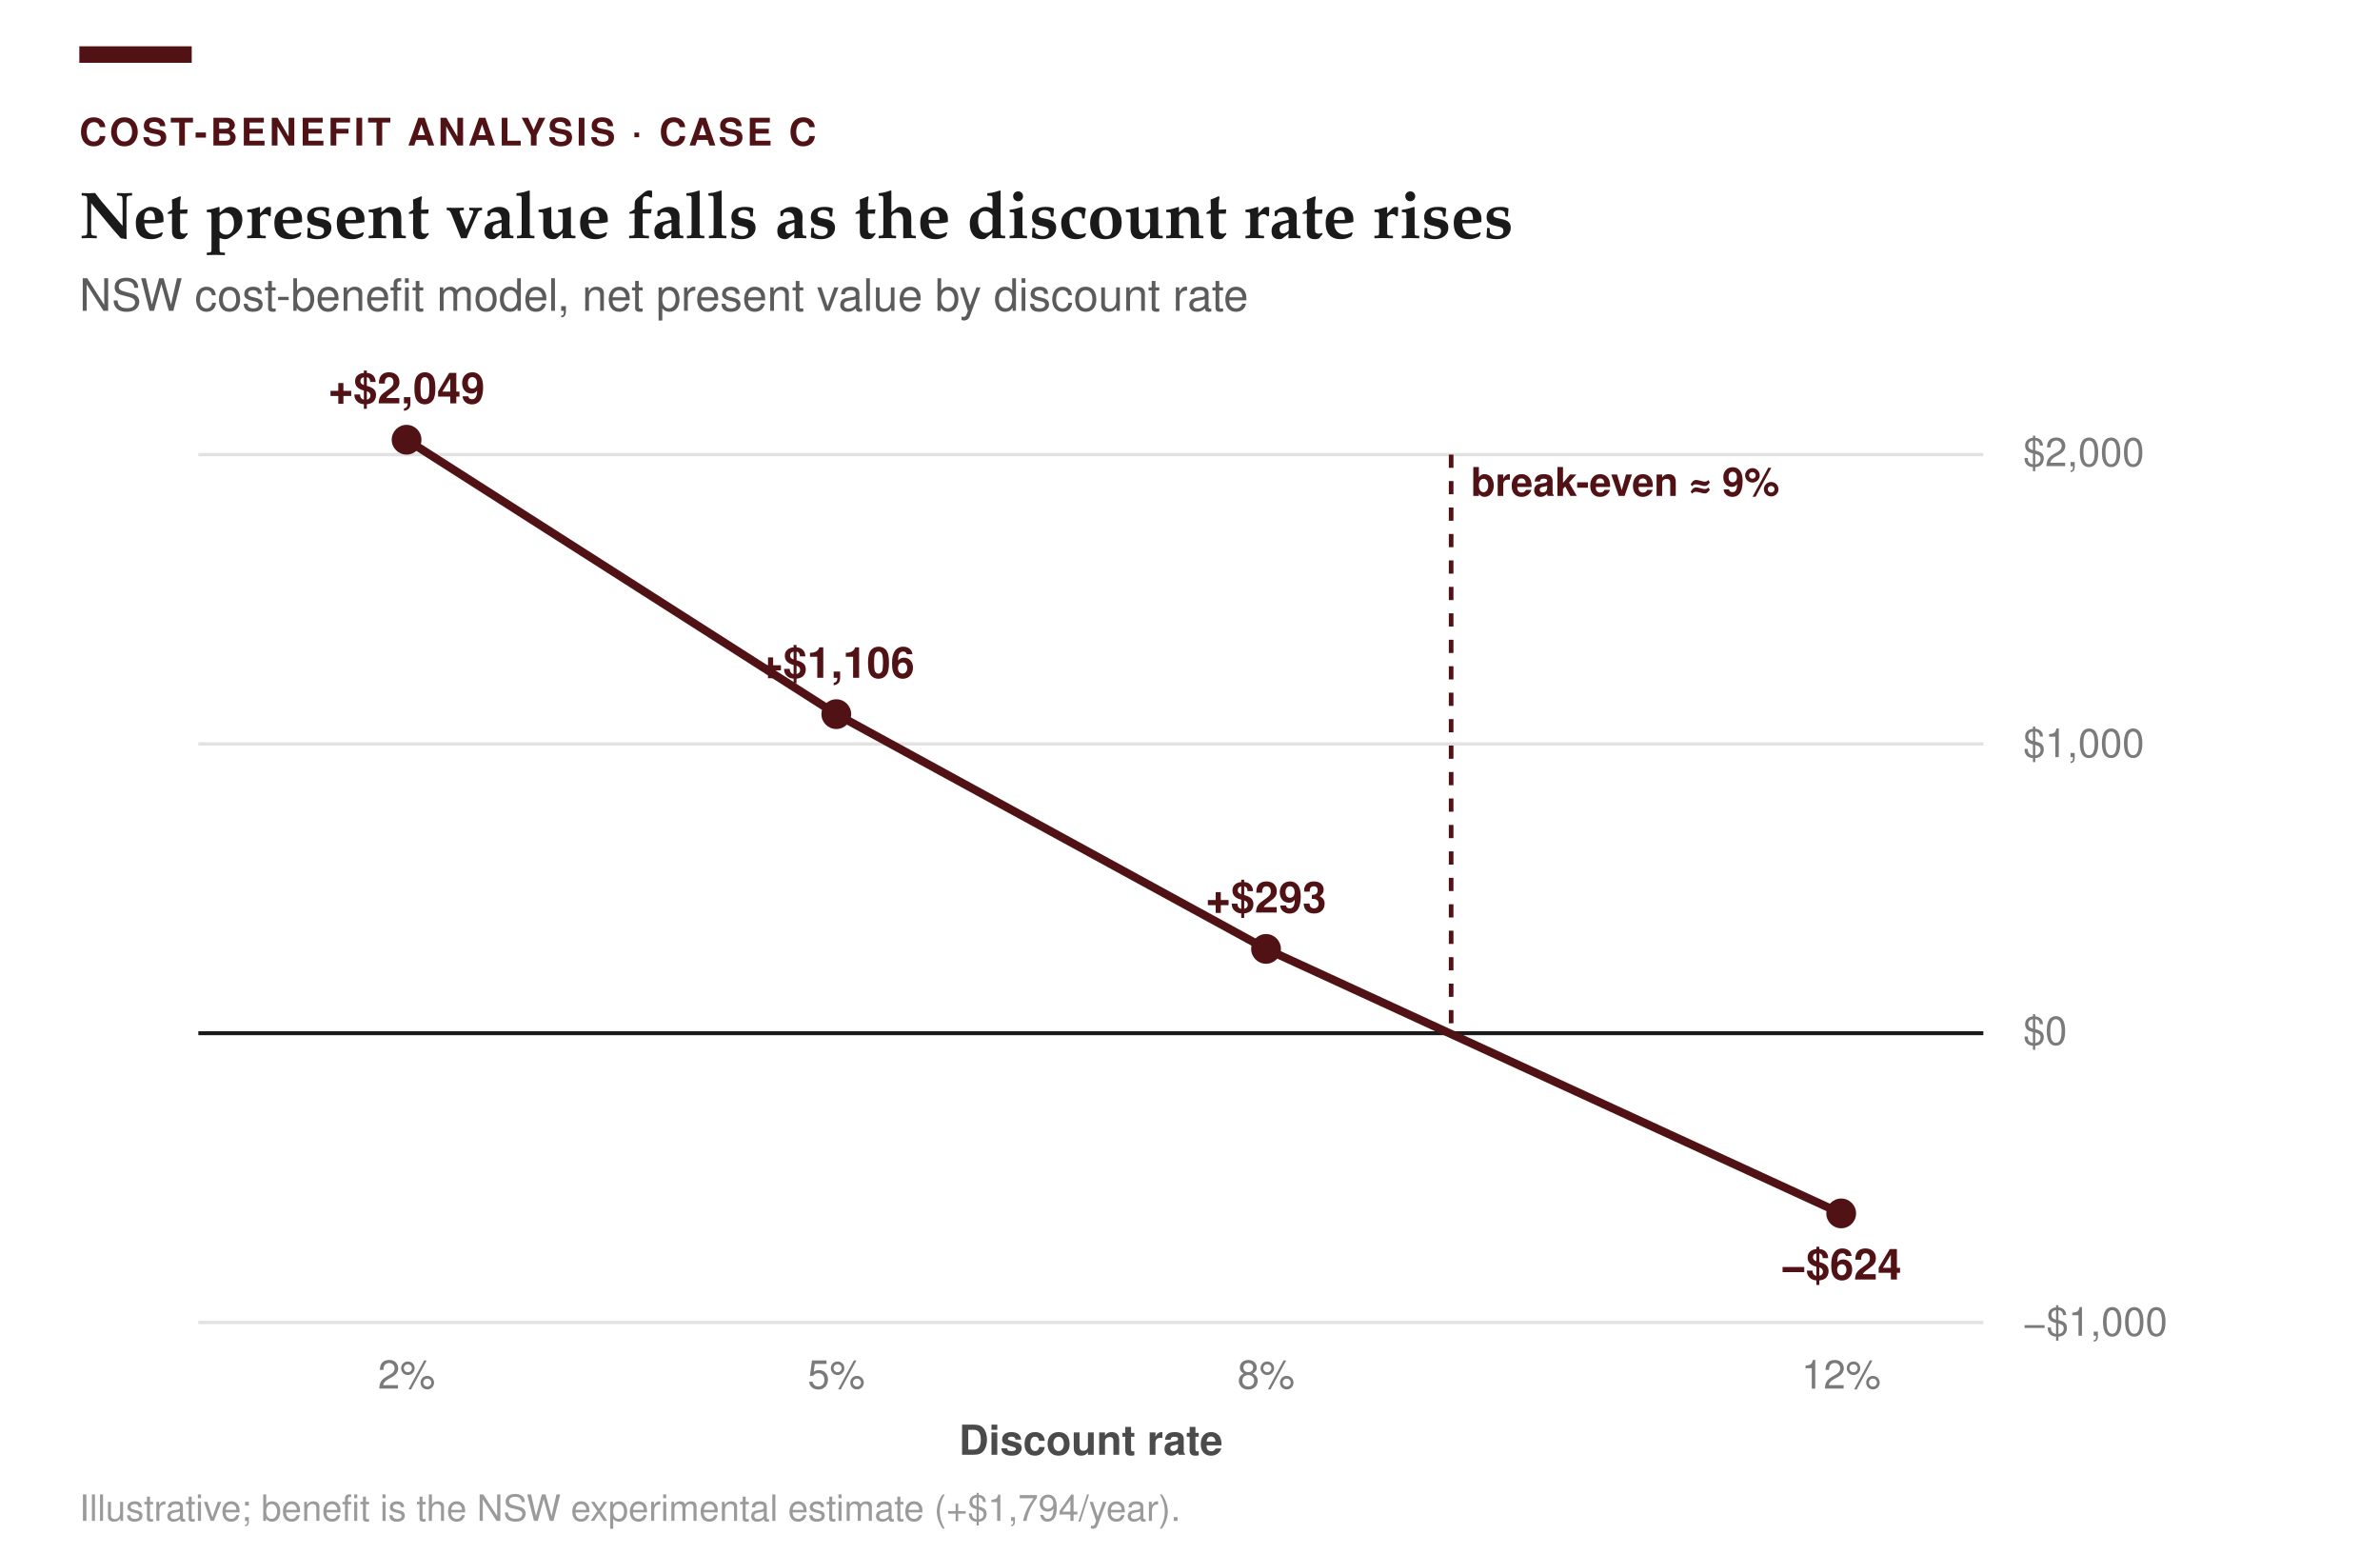
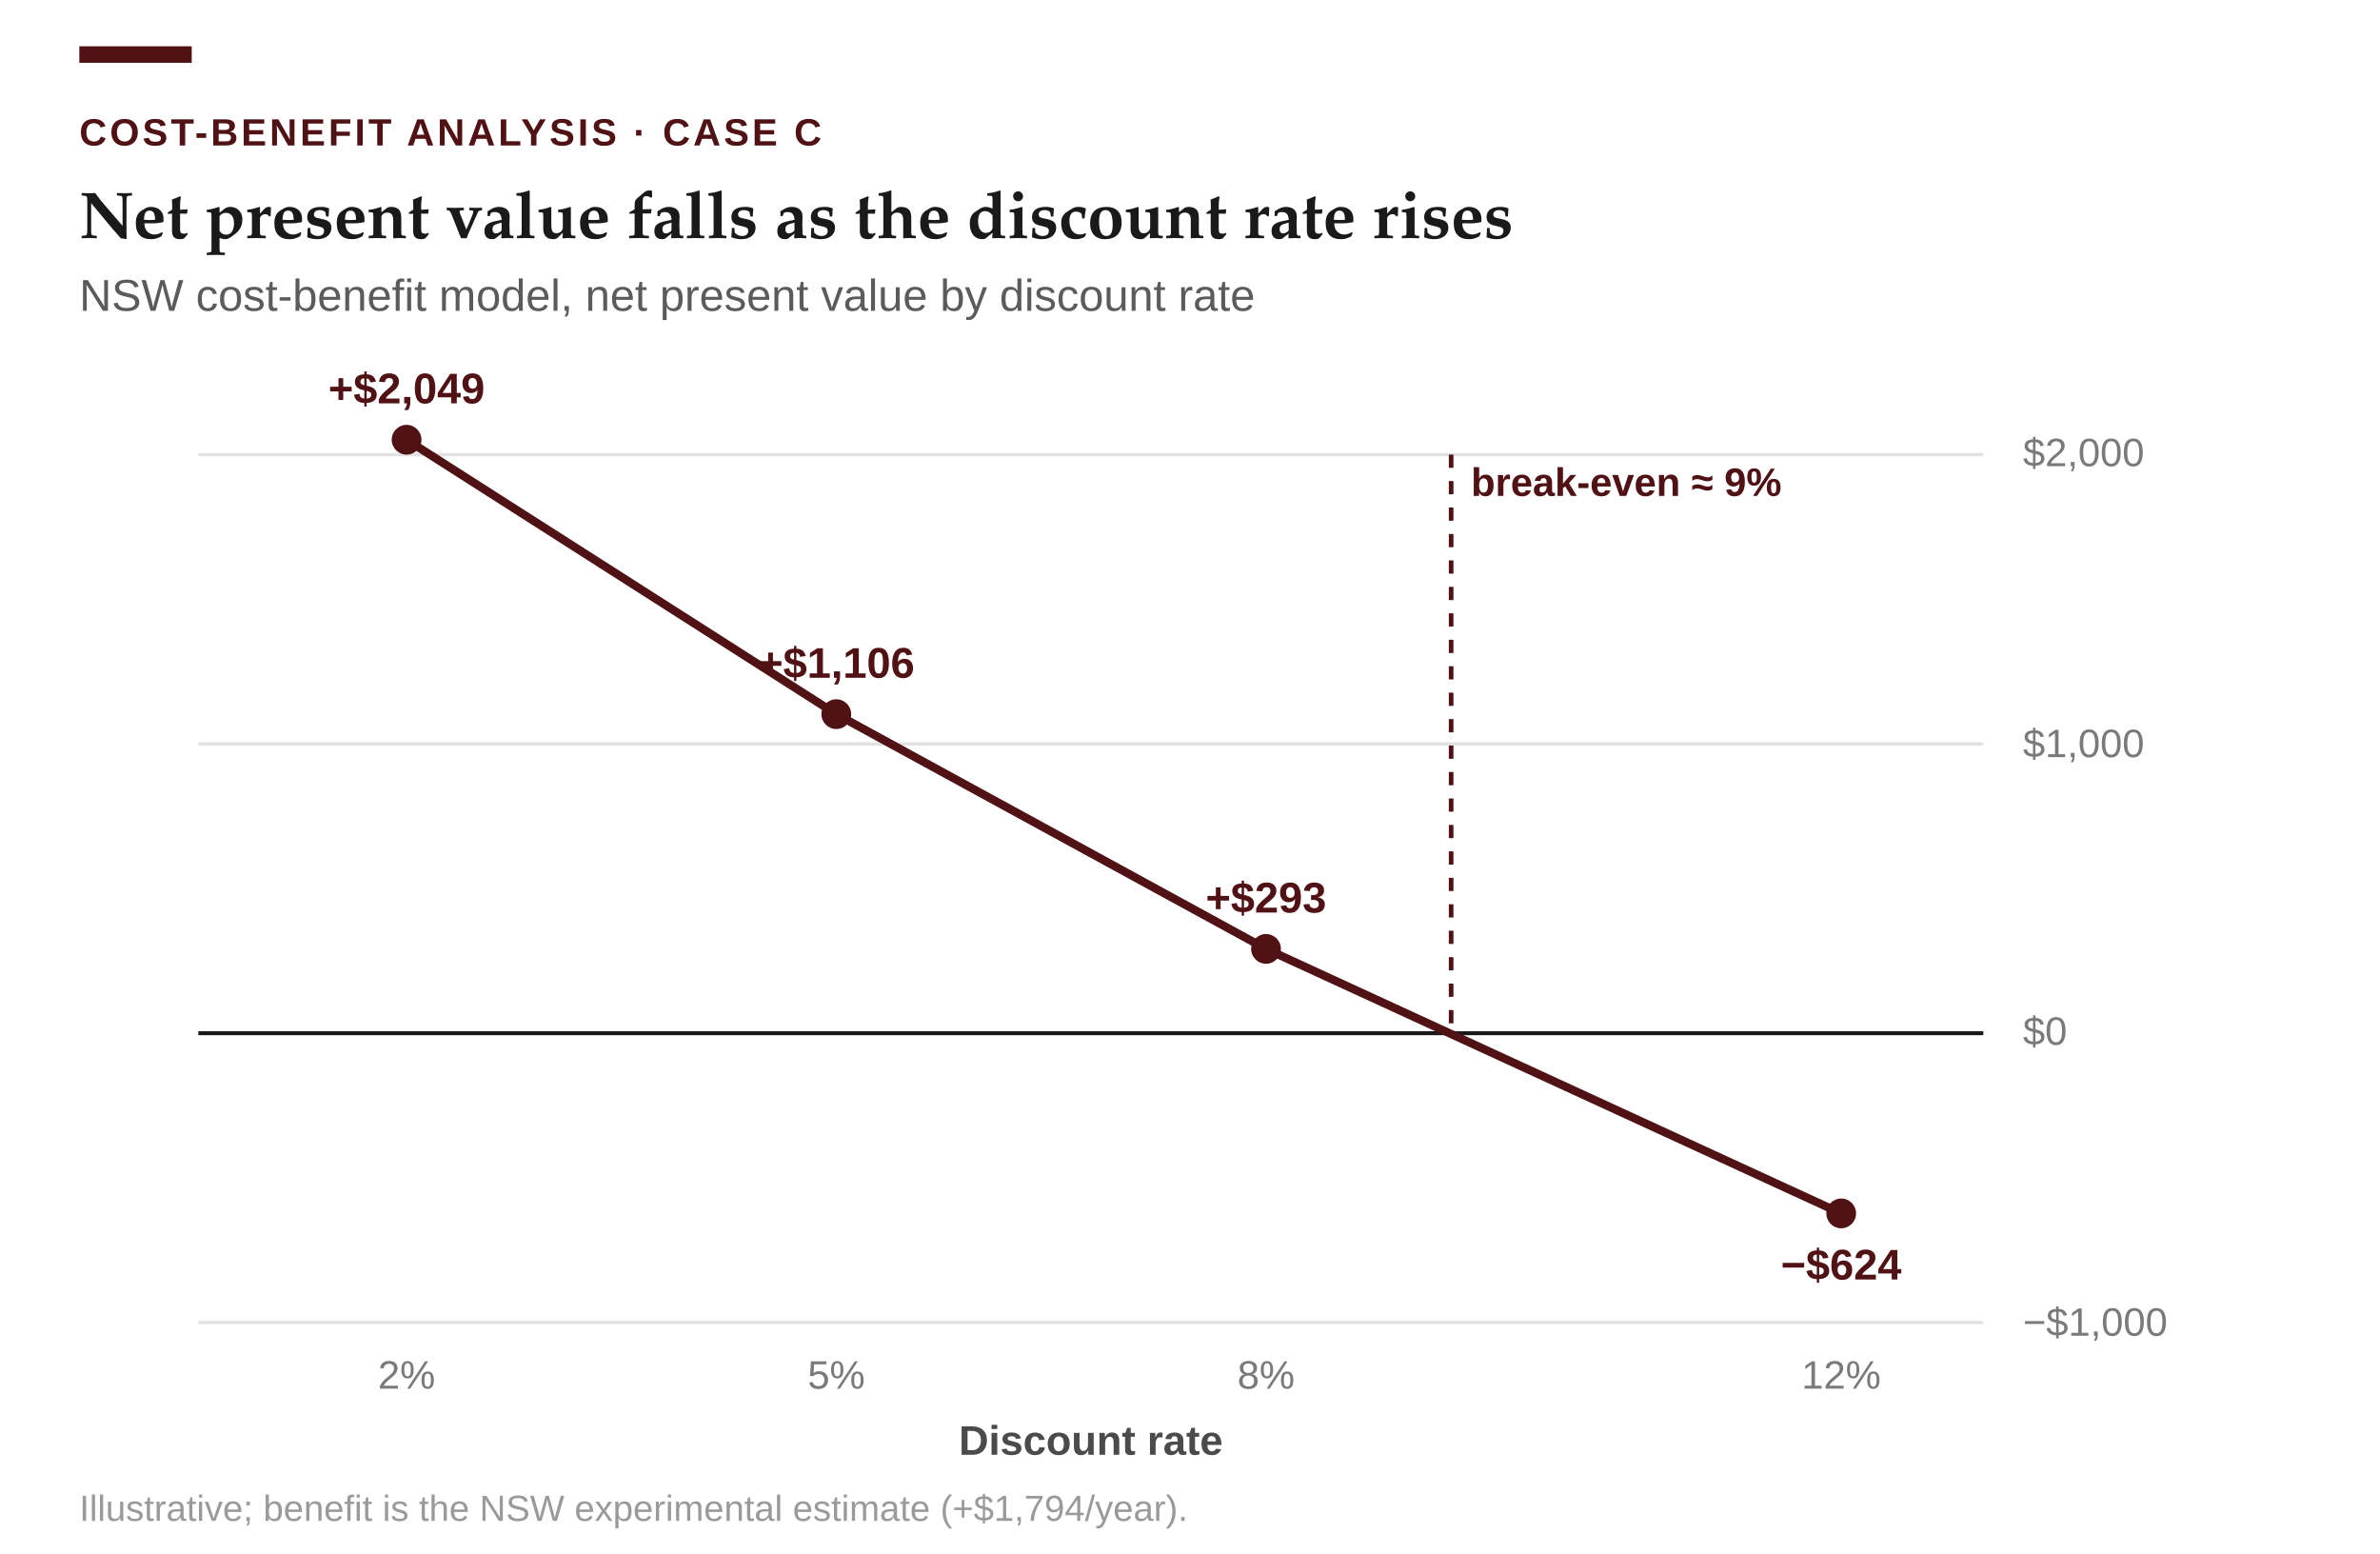
<svg xmlns="http://www.w3.org/2000/svg" viewBox="0 0 720 470" role="img" aria-label="Line chart: net present value of the NSW cost-benefit model falls from about +$2,049 at a 2 percent discount rate to about −$624 at 12 percent, crossing zero near a 9 percent break-even rate.">
  <style>
-     .kick { font: 600 11.5px "DM Sans", -apple-system, BlinkMacSystemFont, "Segoe UI", Helvetica, Arial, sans-serif; letter-spacing: .08em; fill: #501214; }
-     .head { font: 700 20px Spectral, Georgia, "Palatino Linotype", serif; fill: #1a1a1a; }
-     .dek  { font: 400 13.5px "DM Sans", -apple-system, BlinkMacSystemFont, "Segoe UI", Helvetica, Arial, sans-serif; fill: #5b5b5b; }
-     .val  { font: 700 13px "DM Sans", -apple-system, BlinkMacSystemFont, "Segoe UI", Helvetica, Arial, sans-serif; fill: #501214; }
-     .ax   { font: 400 12px "DM Sans", -apple-system, BlinkMacSystemFont, "Segoe UI", Helvetica, Arial, sans-serif; fill: #7a7a7a; }
-     .axb  { font: 600 12.5px "DM Sans", -apple-system, BlinkMacSystemFont, "Segoe UI", Helvetica, Arial, sans-serif; fill: #4b4b4b; }
-     .mk   { font: 600 12px "DM Sans", -apple-system, BlinkMacSystemFont, "Segoe UI", Helvetica, Arial, sans-serif; fill: #501214; }
-     .src  { font: 400 11px "DM Sans", -apple-system, BlinkMacSystemFont, "Segoe UI", Helvetica, Arial, sans-serif; fill: #9a9a9a; }
+     .kick { font: 600 11.5px "Helvetica Neue", Arial, sans-serif; letter-spacing: .08em; fill: #501214; }
+     .head { font: 700 20px "Iowan Old Style", "Palatino Linotype", Palatino, Georgia, serif; fill: #1a1a1a; }
+     .dek  { font: 400 13.5px "Helvetica Neue", Arial, sans-serif; fill: #5b5b5b; }
+     .val  { font: 700 13px "Helvetica Neue", Arial, sans-serif; fill: #501214; }
+     .ax   { font: 400 12px "Helvetica Neue", Arial, sans-serif; fill: #7a7a7a; }
+     .axb  { font: 600 12.5px "Helvetica Neue", Arial, sans-serif; fill: #4b4b4b; }
+     .mk   { font: 600 12px "Helvetica Neue", Arial, sans-serif; fill: #501214; }
+     .src  { font: 400 11px "Helvetica Neue", Arial, sans-serif; fill: #9a9a9a; }
  </style>
  <rect x="24" y="14" width="34" height="5" fill="#501214" />
  <text x="24" y="44" class="kick">COST-BENEFIT ANALYSIS · CASE C</text>
  <text x="24" y="72" class="head">Net present value falls as the discount rate rises</text>
  <text x="24" y="94" class="dek">NSW cost-benefit model, net present value by discount rate</text>
  <g stroke="#e2e2e2" stroke-width="1">
    <line x1="60" y1="137.5" x2="600" y2="137.5" />
    <line x1="60" y1="225" x2="600" y2="225" />
    <line x1="60" y1="400" x2="600" y2="400" />
  </g>
  <line x1="60" y1="312.5" x2="600" y2="312.5" stroke="#1a1a1a" stroke-width="1.2" />
  <text x="612" y="141" class="ax">$2,000</text>
  <text x="612" y="229" class="ax">$1,000</text>
  <text x="612" y="316" class="ax">$0</text>
  <text x="612" y="404" class="ax">−$1,000</text>
  <line x1="439" y1="137.5" x2="439" y2="312.5" stroke="#501214" stroke-width="1.4" stroke-dasharray="4 4" />
  <text x="445" y="150" class="mk">break-even ≈ 9%</text>
  <polyline points="123,133 253,216 383,287 557,367" fill="none" stroke="#501214" stroke-width="2.5" stroke-linejoin="round" />
  <g fill="#501214">
    <circle cx="123" cy="133" r="4.5" />
    <circle cx="253" cy="216" r="4.5" />
    <circle cx="383" cy="287" r="4.5" />
    <circle cx="557" cy="367" r="4.5" />
  </g>
  <text x="123" y="122" text-anchor="middle" class="val">+$2,049</text>
  <text x="253" y="205" text-anchor="middle" class="val">+$1,106</text>
  <text x="383" y="276" text-anchor="middle" class="val">+$293</text>
  <text x="557" y="387" text-anchor="middle" class="val" fill="#6b6b6b">−$624</text>
  <text x="123" y="420" text-anchor="middle" class="ax">2%</text>
  <text x="253" y="420" text-anchor="middle" class="ax">5%</text>
  <text x="383" y="420" text-anchor="middle" class="ax">8%</text>
  <text x="557" y="420" text-anchor="middle" class="ax">12%</text>
  <text x="330" y="440" text-anchor="middle" class="axb">Discount rate</text>
  <text x="24" y="460" class="src">Illustrative; benefit is the NSW experimental estimate (+$1,794/year).</text>
</svg>
